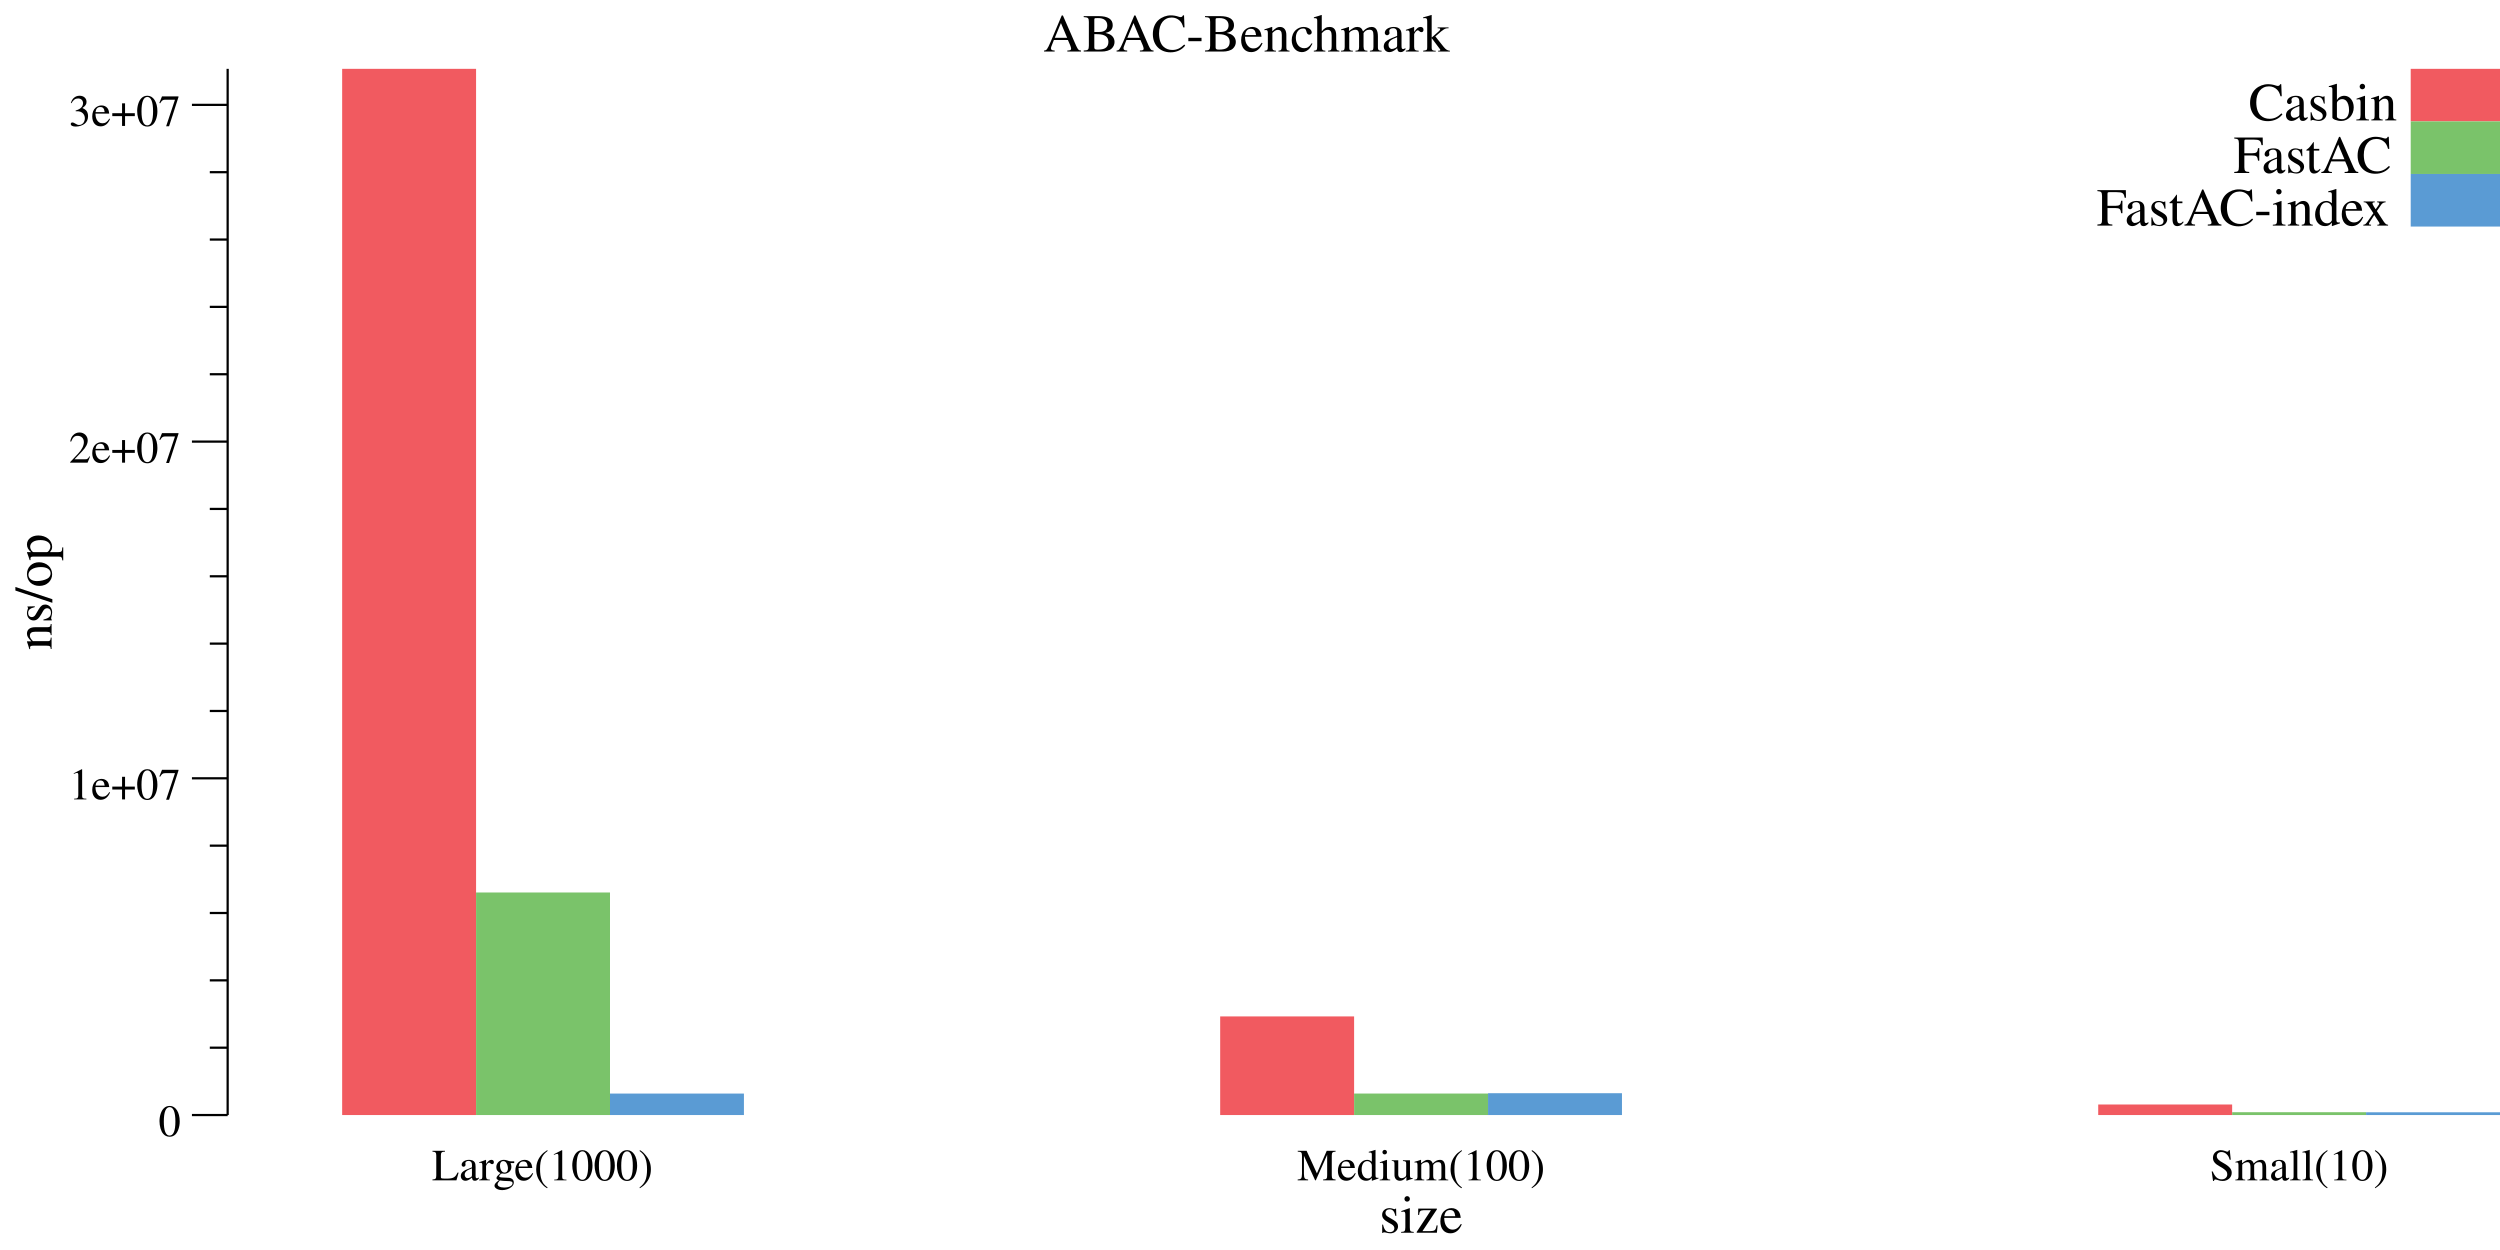
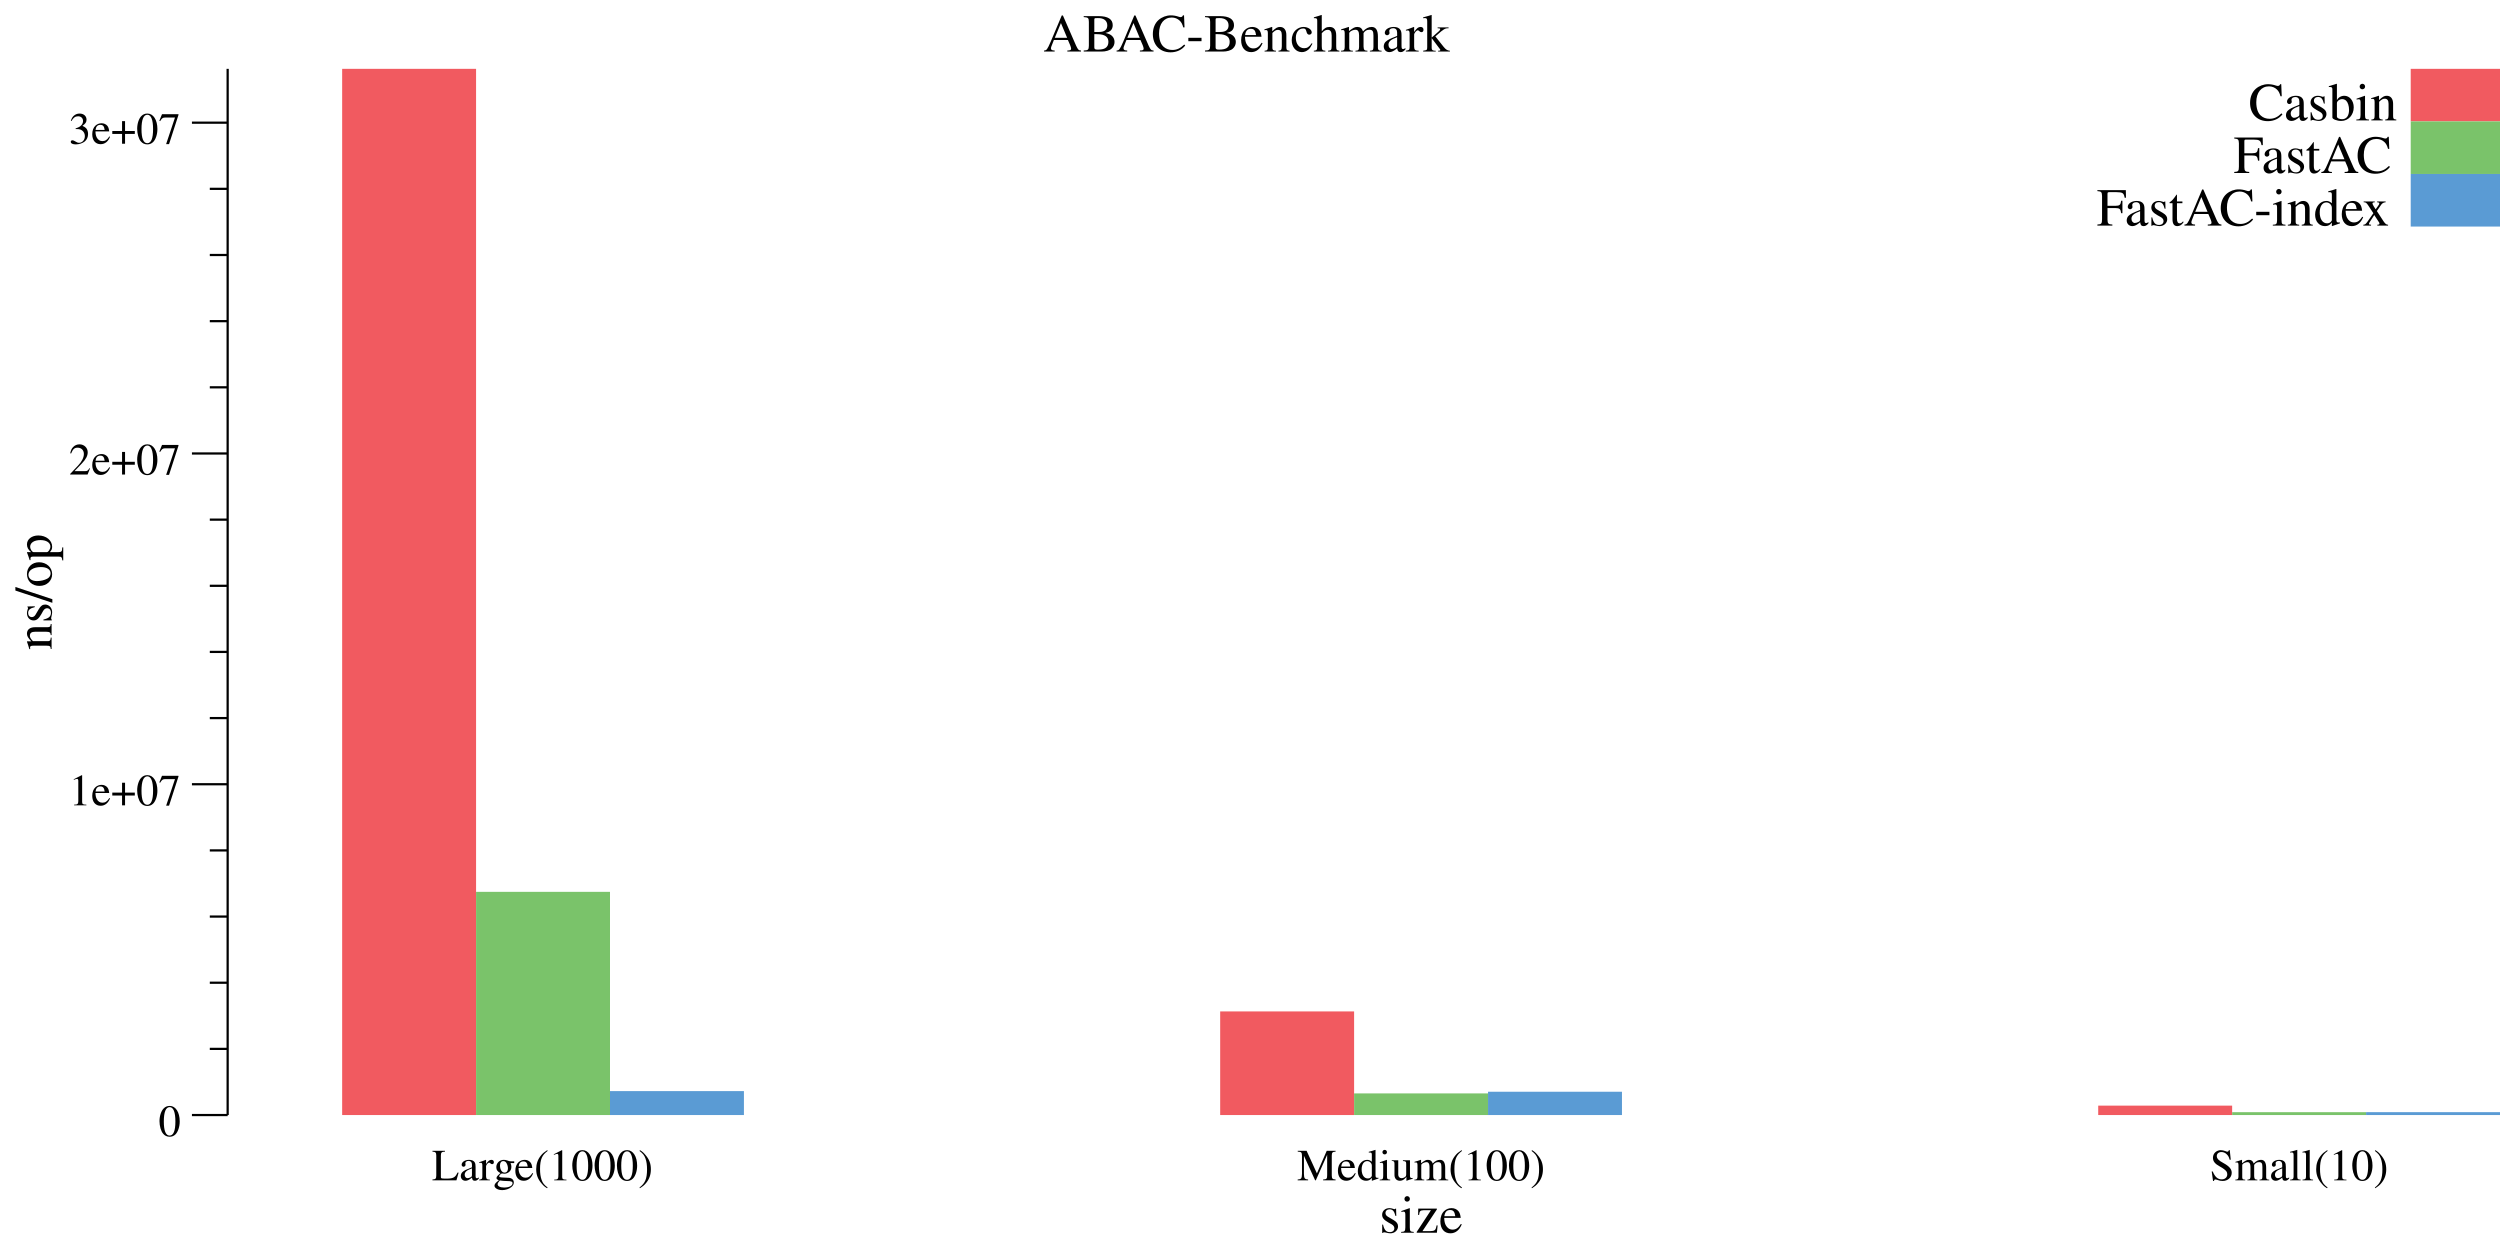
<svg xmlns="http://www.w3.org/2000/svg" width="560pt" height="280pt" viewBox="0 0 560 280">
  <g transform="scale(1, -1) translate(0, -280)">
    <path d="M0,0L560,0L560,280L0,280Z" style="fill:#FFFFFF" />
    <text x="233.68" y="-268.45" transform="scale(1, -1)" style="font-family:Times;font-weight:normal;font-style:normal;font-size:12px">ABAC-Benchmark</text>
    <text x="308.99" y="-3.861" transform="scale(1, -1)" style="font-family:Times;font-weight:normal;font-style:normal;font-size:12px">size</text>
    <text x="96.744" y="-15.602" transform="scale(1, -1)" style="font-family:Times;font-weight:normal;font-style:normal;font-size:10px">Large(1000)</text>
    <text x="290.55" y="-15.602" transform="scale(1, -1)" style="font-family:Times;font-weight:normal;font-style:normal;font-size:10px">Medium(100)</text>
    <text x="495" y="-15.602" transform="scale(1, -1)" style="font-family:Times;font-weight:normal;font-style:normal;font-size:10px">Small(10)</text>
    <g transform="rotate(90)">
      <text x="134.41" y="11.555" transform="scale(1, -1)" style="font-family:Times;font-weight:normal;font-style:normal;font-size:12px">ns/op</text>
    </g>
    <text x="35.494" y="-25.509" transform="scale(1, -1)" style="font-family:Times;font-weight:normal;font-style:normal;font-size:10px">0</text>
-     <text x="15.416" y="-100.94" transform="scale(1, -1)" style="font-family:Times;font-weight:normal;font-style:normal;font-size:10px">1e+07</text>
-     <text x="15.416" y="-176.36" transform="scale(1, -1)" style="font-family:Times;font-weight:normal;font-style:normal;font-size:10px">2e+07</text>
-     <text x="15.416" y="-251.79" transform="scale(1, -1)" style="font-family:Times;font-weight:normal;font-style:normal;font-size:10px">3e+07</text>
+     <text x="15.416" y="-99.605" transform="scale(1, -1)" style="font-family:Times;font-weight:normal;font-style:normal;font-size:10px">1e+07</text>
+     <text x="15.416" y="-173.7" transform="scale(1, -1)" style="font-family:Times;font-weight:normal;font-style:normal;font-size:10px">2e+07</text>
+     <text x="15.416" y="-247.8" transform="scale(1, -1)" style="font-family:Times;font-weight:normal;font-style:normal;font-size:10px">3e+07</text>
    <path d="M42.994,30.23L50.994,30.23" style="fill:none;stroke:#000000;stroke-width:0.5" />
-     <path d="M42.994,105.66L50.994,105.66" style="fill:none;stroke:#000000;stroke-width:0.5" />
-     <path d="M42.994,181.08L50.994,181.08" style="fill:none;stroke:#000000;stroke-width:0.5" />
-     <path d="M42.994,256.51L50.994,256.51" style="fill:none;stroke:#000000;stroke-width:0.5" />
-     <path d="M46.994,45.316L50.994,45.316" style="fill:none;stroke:#000000;stroke-width:0.5" />
-     <path d="M46.994,60.401L50.994,60.401" style="fill:none;stroke:#000000;stroke-width:0.5" />
-     <path d="M46.994,75.487L50.994,75.487" style="fill:none;stroke:#000000;stroke-width:0.5" />
-     <path d="M46.994,90.572L50.994,90.572" style="fill:none;stroke:#000000;stroke-width:0.5" />
-     <path d="M46.994,120.74L50.994,120.74" style="fill:none;stroke:#000000;stroke-width:0.5" />
-     <path d="M46.994,135.83L50.994,135.83" style="fill:none;stroke:#000000;stroke-width:0.5" />
-     <path d="M46.994,150.91L50.994,150.91" style="fill:none;stroke:#000000;stroke-width:0.5" />
-     <path d="M46.994,166L50.994,166" style="fill:none;stroke:#000000;stroke-width:0.5" />
-     <path d="M46.994,196.17L50.994,196.17" style="fill:none;stroke:#000000;stroke-width:0.5" />
-     <path d="M46.994,211.26L50.994,211.26" style="fill:none;stroke:#000000;stroke-width:0.5" />
-     <path d="M46.994,226.34L50.994,226.34" style="fill:none;stroke:#000000;stroke-width:0.5" />
-     <path d="M46.994,241.43L50.994,241.43" style="fill:none;stroke:#000000;stroke-width:0.5" />
+     <path d="M42.994,104.33L50.994,104.33" style="fill:none;stroke:#000000;stroke-width:0.5" />
+     <path d="M42.994,178.42L50.994,178.42" style="fill:none;stroke:#000000;stroke-width:0.5" />
+     <path d="M42.994,252.52L50.994,252.52" style="fill:none;stroke:#000000;stroke-width:0.5" />
+     <path d="M46.994,45.05L50.994,45.05" style="fill:none;stroke:#000000;stroke-width:0.5" />
+     <path d="M46.994,59.869L50.994,59.869" style="fill:none;stroke:#000000;stroke-width:0.5" />
+     <path d="M46.994,74.688L50.994,74.688" style="fill:none;stroke:#000000;stroke-width:0.5" />
+     <path d="M46.994,89.508L50.994,89.508" style="fill:none;stroke:#000000;stroke-width:0.5" />
+     <path d="M46.994,119.15L50.994,119.15" style="fill:none;stroke:#000000;stroke-width:0.5" />
+     <path d="M46.994,133.97L50.994,133.97" style="fill:none;stroke:#000000;stroke-width:0.5" />
+     <path d="M46.994,148.78L50.994,148.78" style="fill:none;stroke:#000000;stroke-width:0.5" />
+     <path d="M46.994,163.6L50.994,163.6" style="fill:none;stroke:#000000;stroke-width:0.5" />
+     <path d="M46.994,193.24L50.994,193.24" style="fill:none;stroke:#000000;stroke-width:0.5" />
+     <path d="M46.994,208.06L50.994,208.06" style="fill:none;stroke:#000000;stroke-width:0.5" />
+     <path d="M46.994,222.88L50.994,222.88" style="fill:none;stroke:#000000;stroke-width:0.5" />
+     <path d="M46.994,237.7L50.994,237.7" style="fill:none;stroke:#000000;stroke-width:0.5" />
    <path d="M50.994,30.23L50.994,264.58" style="fill:none;stroke:#000000;stroke-width:0.5" />
    <path d="M76.642,30.23L76.642,264.58L106.64,264.58L106.64,30.23Z" style="fill:#F15A60" />
-     <path d="M273.32,30.23L273.32,52.322L303.32,52.322L303.32,30.23Z" style="fill:#F15A60" />
-     <path d="M470,30.23L470,32.592L500,32.592L500,30.23Z" style="fill:#F15A60" />
-     <path d="M106.64,30.23L106.64,80.082L136.64,80.082L136.64,30.23Z" style="fill:#7AC36A" />
-     <path d="M303.32,30.23L303.32,35.046L333.32,35.046L333.32,30.23Z" style="fill:#7AC36A" />
-     <path d="M500,30.23L500,30.866L530,30.866L530,30.23Z" style="fill:#7AC36A" />
-     <path d="M136.64,30.23L136.64,35.041L166.64,35.041L166.64,30.23Z" style="fill:#5A9BD4" />
-     <path d="M333.32,30.23L333.32,35.121L363.32,35.121L363.32,30.23Z" style="fill:#5A9BD4" />
-     <path d="M530,30.23L530,30.849L560,30.849L560,30.23Z" style="fill:#5A9BD4" />
+     <path d="M273.32,30.23L273.32,53.441L303.32,53.441L303.32,30.23Z" style="fill:#F15A60" />
+     <path d="M470,30.23L470,32.338L500,32.338L500,30.23Z" style="fill:#F15A60" />
+     <path d="M106.64,30.23L106.64,80.227L136.64,80.227L136.64,30.23Z" style="fill:#7AC36A" />
+     <path d="M303.32,30.23L303.32,35.077L333.32,35.077L333.32,30.23Z" style="fill:#7AC36A" />
+     <path d="M500,30.23L500,30.873L530,30.873L530,30.23Z" style="fill:#7AC36A" />
+     <path d="M136.64,30.23L136.64,35.593L166.64,35.593L166.64,30.23Z" style="fill:#5A9BD4" />
+     <path d="M333.32,30.23L333.32,35.451L363.32,35.451L363.32,30.23Z" style="fill:#5A9BD4" />
+     <path d="M530,30.23L530,30.877L560,30.877L560,30.23Z" style="fill:#5A9BD4" />
    <path d="M540,252.81L540,264.58L560,264.58L560,252.81Z" style="fill:#F15A60" />
    <text x="503.67" y="-253.03" transform="scale(1, -1)" style="font-family:Times;font-weight:normal;font-style:normal;font-size:12px">Casbin</text>
    <path d="M540,241.03L540,252.81L560,252.81L560,241.03Z" style="fill:#7AC36A" />
    <text x="500.33" y="-241.25" transform="scale(1, -1)" style="font-family:Times;font-weight:normal;font-style:normal;font-size:12px">FastAC</text>
    <path d="M540,229.25L540,241.03L560,241.03L560,229.25Z" style="fill:#5A9BD4" />
    <text x="469.67" y="-229.47" transform="scale(1, -1)" style="font-family:Times;font-weight:normal;font-style:normal;font-size:12px">FastAC-index</text>
  </g>
</svg>
